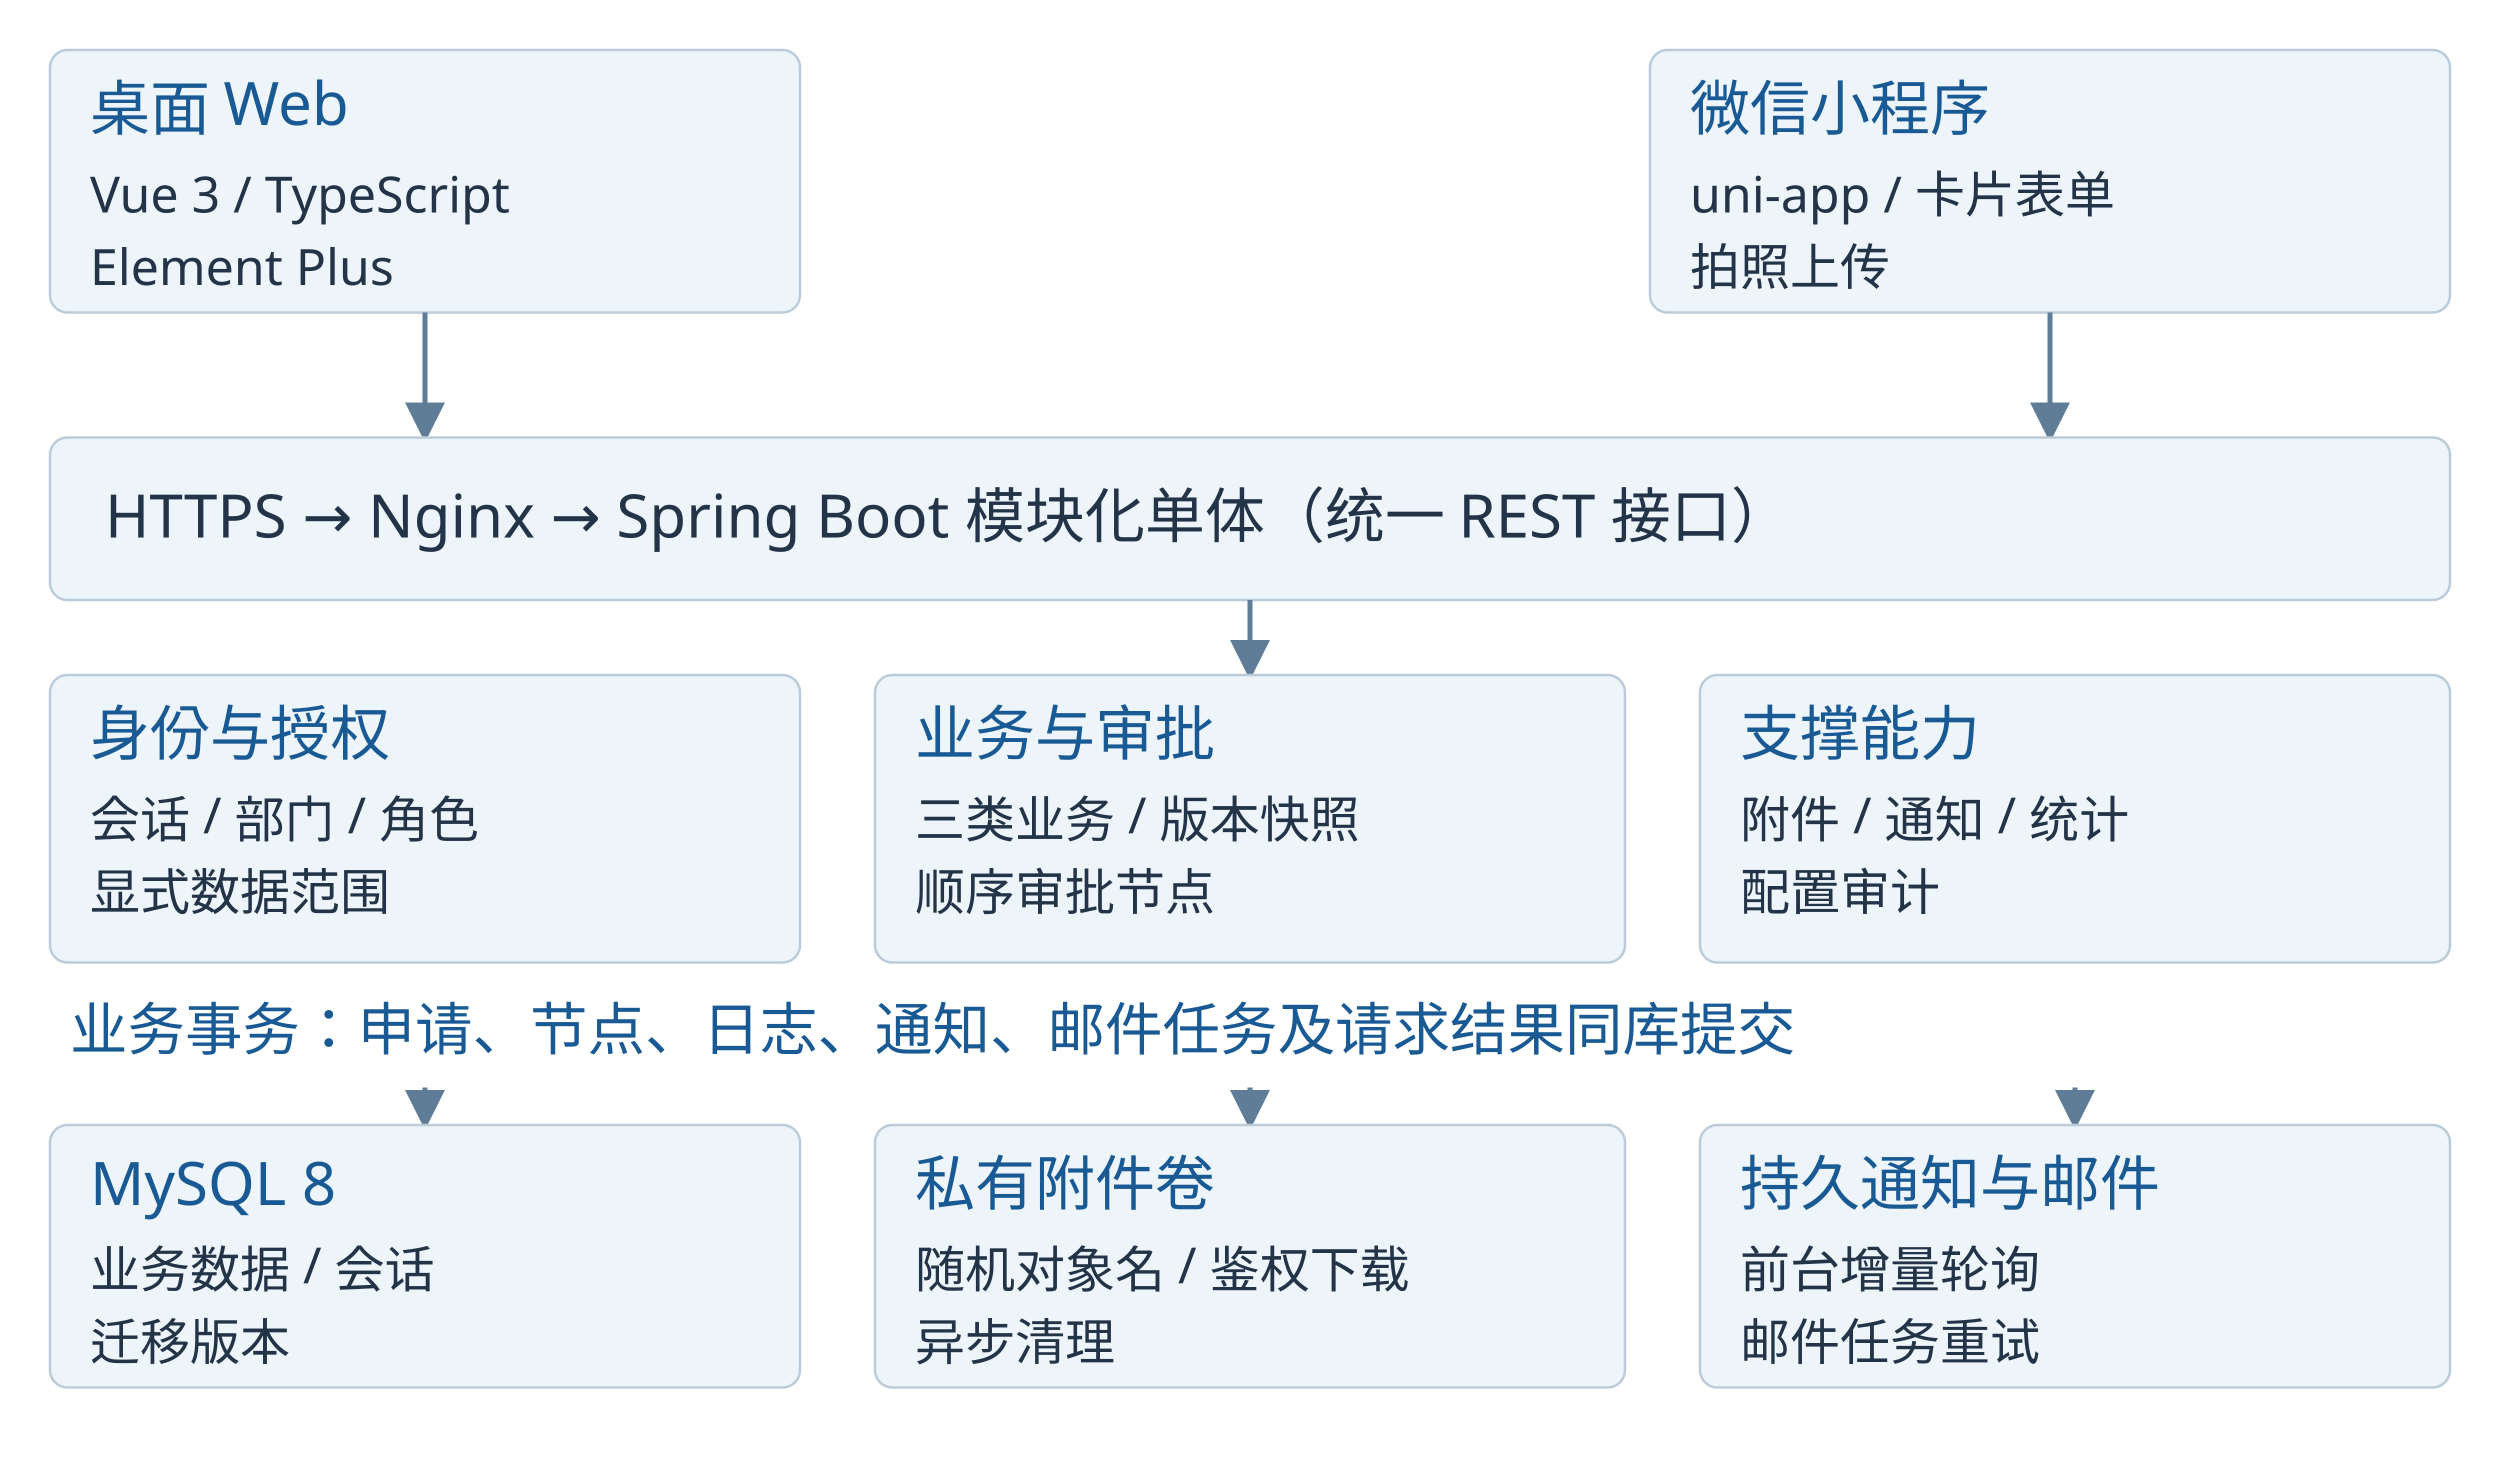
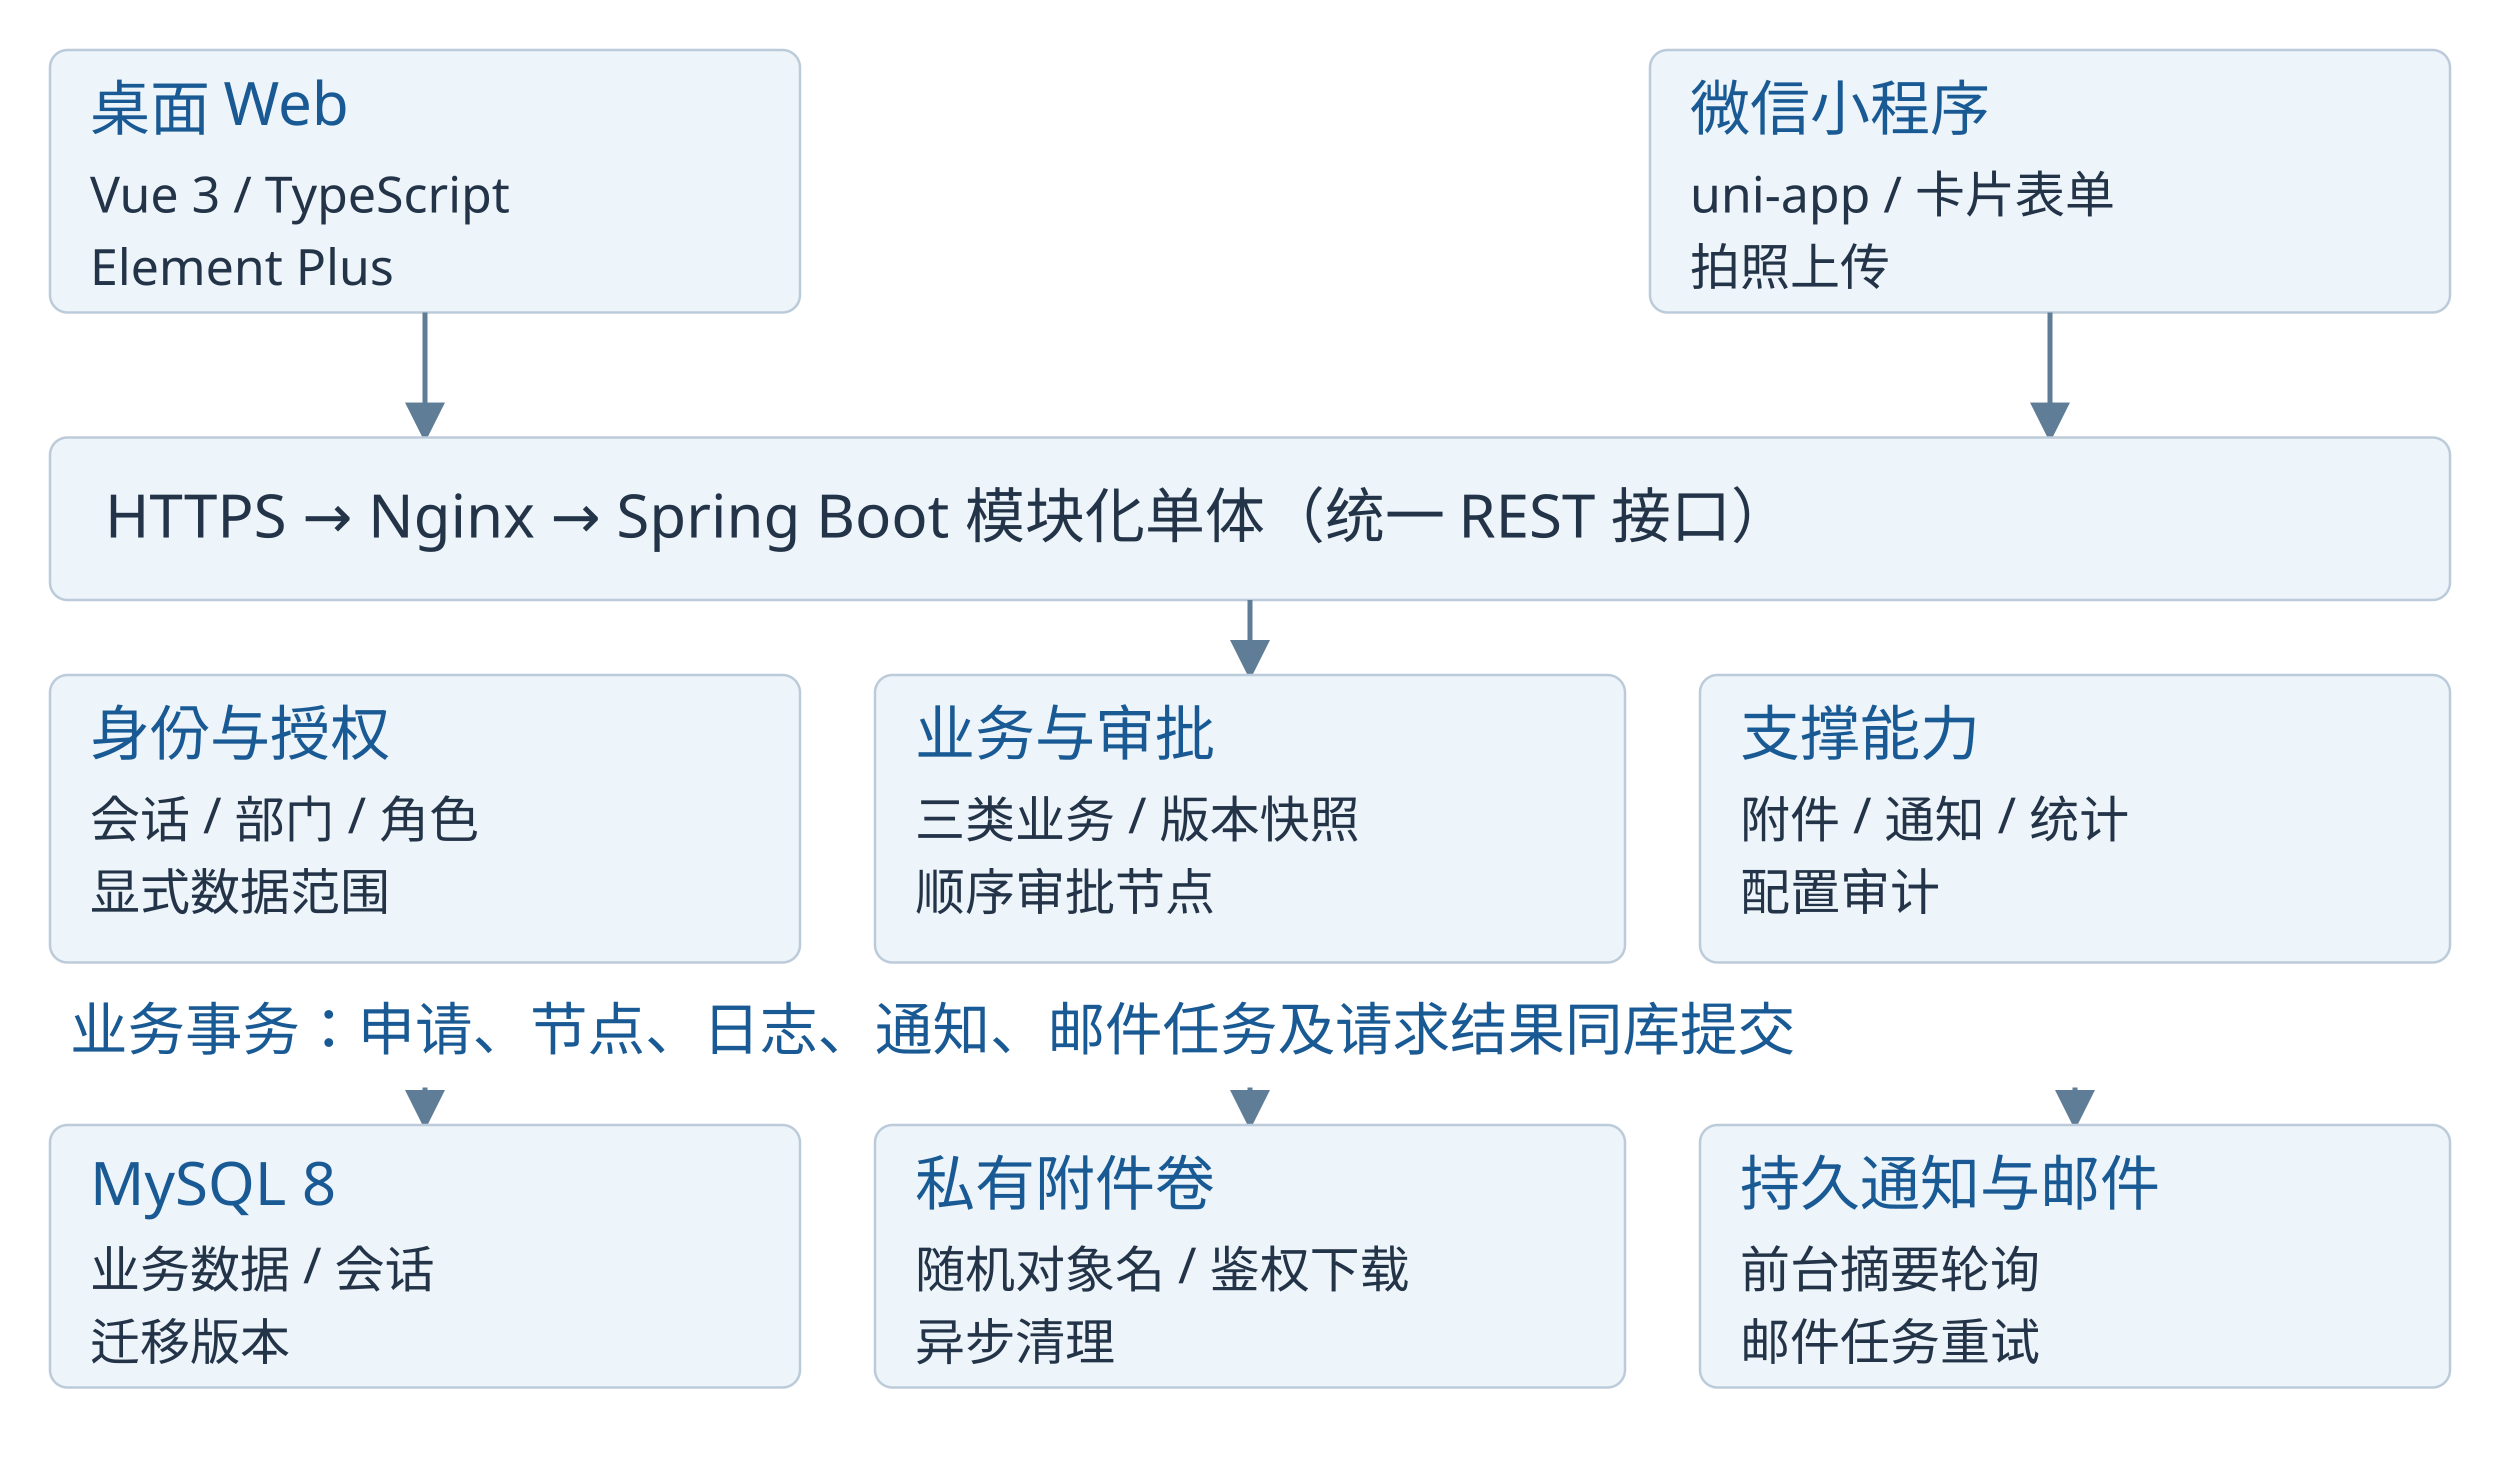
<svg xmlns="http://www.w3.org/2000/svg" width="1000" height="590" viewBox="0 0 1000 590">
  <rect width="100%" height="100%" fill="white" />
  <defs>
    <marker id="arrow" markerWidth="8" markerHeight="8" refX="7" refY="4" orient="auto">
      <path d="M0,0 L8,4 L0,8" fill="#607d98" />
    </marker>
  </defs>
  <rect x="20" y="20" width="300" height="105" rx="7" fill="#edf4fa" stroke="#bccbd9" />
  <text x="36" y="52" font-family="Microsoft YaHei, Noto Sans SC, sans-serif" font-size="24" fill="#195a94">桌面 Web</text>
  <text x="36" y="85" font-family="Microsoft YaHei, Noto Sans SC, sans-serif" font-size="20" fill="#243448">Vue 3 / TypeScript</text>
  <text x="36" y="114" font-family="Microsoft YaHei, Noto Sans SC, sans-serif" font-size="20" fill="#243448">Element Plus</text>
  <rect x="660" y="20" width="320" height="105" rx="7" fill="#edf4fa" stroke="#bccbd9" />
  <text x="676" y="52" font-family="Microsoft YaHei, Noto Sans SC, sans-serif" font-size="24" fill="#195a94">微信小程序</text>
  <text x="676" y="85" font-family="Microsoft YaHei, Noto Sans SC, sans-serif" font-size="20" fill="#243448">uni-app / 卡片表单</text>
  <text x="676" y="114" font-family="Microsoft YaHei, Noto Sans SC, sans-serif" font-size="20" fill="#243448">拍照上传</text>
  <path d="M170,125 L170,175" fill="none" stroke="#607d98" stroke-width="2" marker-end="url(#arrow)" />
  <path d="M820,125 L820,175" fill="none" stroke="#607d98" stroke-width="2" marker-end="url(#arrow)" />
  <rect x="20" y="175" width="960" height="65" rx="7" fill="#edf4fa" stroke="#bccbd9" />
  <text x="42" y="215" font-family="Microsoft YaHei, Noto Sans SC, sans-serif" font-size="24" fill="#243448">HTTPS → Nginx → Spring Boot 模块化单体（统一 REST 接口）</text>
  <path d="M500,240 L500,270" fill="none" stroke="#607d98" stroke-width="2" marker-end="url(#arrow)" />
  <rect x="20" y="270" width="300" height="115" rx="7" fill="#edf4fa" stroke="#bccbd9" />
  <text x="36" y="302" font-family="Microsoft YaHei, Noto Sans SC, sans-serif" font-size="24" fill="#195a94">身份与授权</text>
  <text x="36" y="335" font-family="Microsoft YaHei, Noto Sans SC, sans-serif" font-size="20" fill="#243448">会话 / 部门 / 角色</text>
  <text x="36" y="364" font-family="Microsoft YaHei, Noto Sans SC, sans-serif" font-size="20" fill="#243448">显式数据范围</text>
  <rect x="350" y="270" width="300" height="115" rx="7" fill="#edf4fa" stroke="#bccbd9" />
  <text x="366" y="302" font-family="Microsoft YaHei, Noto Sans SC, sans-serif" font-size="24" fill="#195a94">业务与审批</text>
  <text x="366" y="335" font-family="Microsoft YaHei, Noto Sans SC, sans-serif" font-size="20" fill="#243448">三类业务 / 版本快照</text>
  <text x="366" y="364" font-family="Microsoft YaHei, Noto Sans SC, sans-serif" font-size="20" fill="#243448">顺序审批节点</text>
  <rect x="680" y="270" width="300" height="115" rx="7" fill="#edf4fa" stroke="#bccbd9" />
  <text x="696" y="302" font-family="Microsoft YaHei, Noto Sans SC, sans-serif" font-size="24" fill="#195a94">支撑能力</text>
  <text x="696" y="335" font-family="Microsoft YaHei, Noto Sans SC, sans-serif" font-size="20" fill="#243448">附件 / 通知 / 统计</text>
  <text x="696" y="364" font-family="Microsoft YaHei, Noto Sans SC, sans-serif" font-size="20" fill="#243448">配置审计</text>
  <text x="28" y="420" font-family="Microsoft YaHei, Noto Sans SC, sans-serif" font-size="23" fill="#195a94">业务事务：申请、节点、日志、通知、邮件任务及请求结果同库提交</text>
  <path d="M170,435 L170,450" fill="none" stroke="#607d98" stroke-width="2" marker-end="url(#arrow)" />
  <path d="M500,435 L500,450" fill="none" stroke="#607d98" stroke-width="2" marker-end="url(#arrow)" />
  <path d="M830,435 L830,450" fill="none" stroke="#607d98" stroke-width="2" marker-end="url(#arrow)" />
  <rect x="20" y="450" width="300" height="105" rx="7" fill="#edf4fa" stroke="#bccbd9" />
  <text x="36" y="482" font-family="Microsoft YaHei, Noto Sans SC, sans-serif" font-size="24" fill="#195a94">MySQL 8</text>
  <text x="36" y="515" font-family="Microsoft YaHei, Noto Sans SC, sans-serif" font-size="20" fill="#243448">业务数据 / 会话</text>
  <text x="36" y="544" font-family="Microsoft YaHei, Noto Sans SC, sans-serif" font-size="20" fill="#243448">迁移版本</text>
  <rect x="350" y="450" width="300" height="105" rx="7" fill="#edf4fa" stroke="#bccbd9" />
  <text x="366" y="482" font-family="Microsoft YaHei, Noto Sans SC, sans-serif" font-size="24" fill="#195a94">私有附件卷</text>
  <text x="366" y="515" font-family="Microsoft YaHei, Noto Sans SC, sans-serif" font-size="20" fill="#243448">随机对象名 / 鉴权下载</text>
  <text x="366" y="544" font-family="Microsoft YaHei, Noto Sans SC, sans-serif" font-size="20" fill="#243448">异步清理</text>
  <rect x="680" y="450" width="300" height="105" rx="7" fill="#edf4fa" stroke="#bccbd9" />
  <text x="696" y="482" font-family="Microsoft YaHei, Noto Sans SC, sans-serif" font-size="24" fill="#195a94">持久通知与邮件</text>
-   <text x="696" y="515" font-family="Microsoft YaHei, Noto Sans SC, sans-serif" font-size="20" fill="#243448">前台增量轮询</text>
+   <text x="696" y="515" font-family="Microsoft YaHei, Noto Sans SC, sans-serif" font-size="20" fill="#243448">前台摘要轮询</text>
  <text x="696" y="544" font-family="Microsoft YaHei, Noto Sans SC, sans-serif" font-size="20" fill="#243448">邮件任务重试</text>
</svg>
